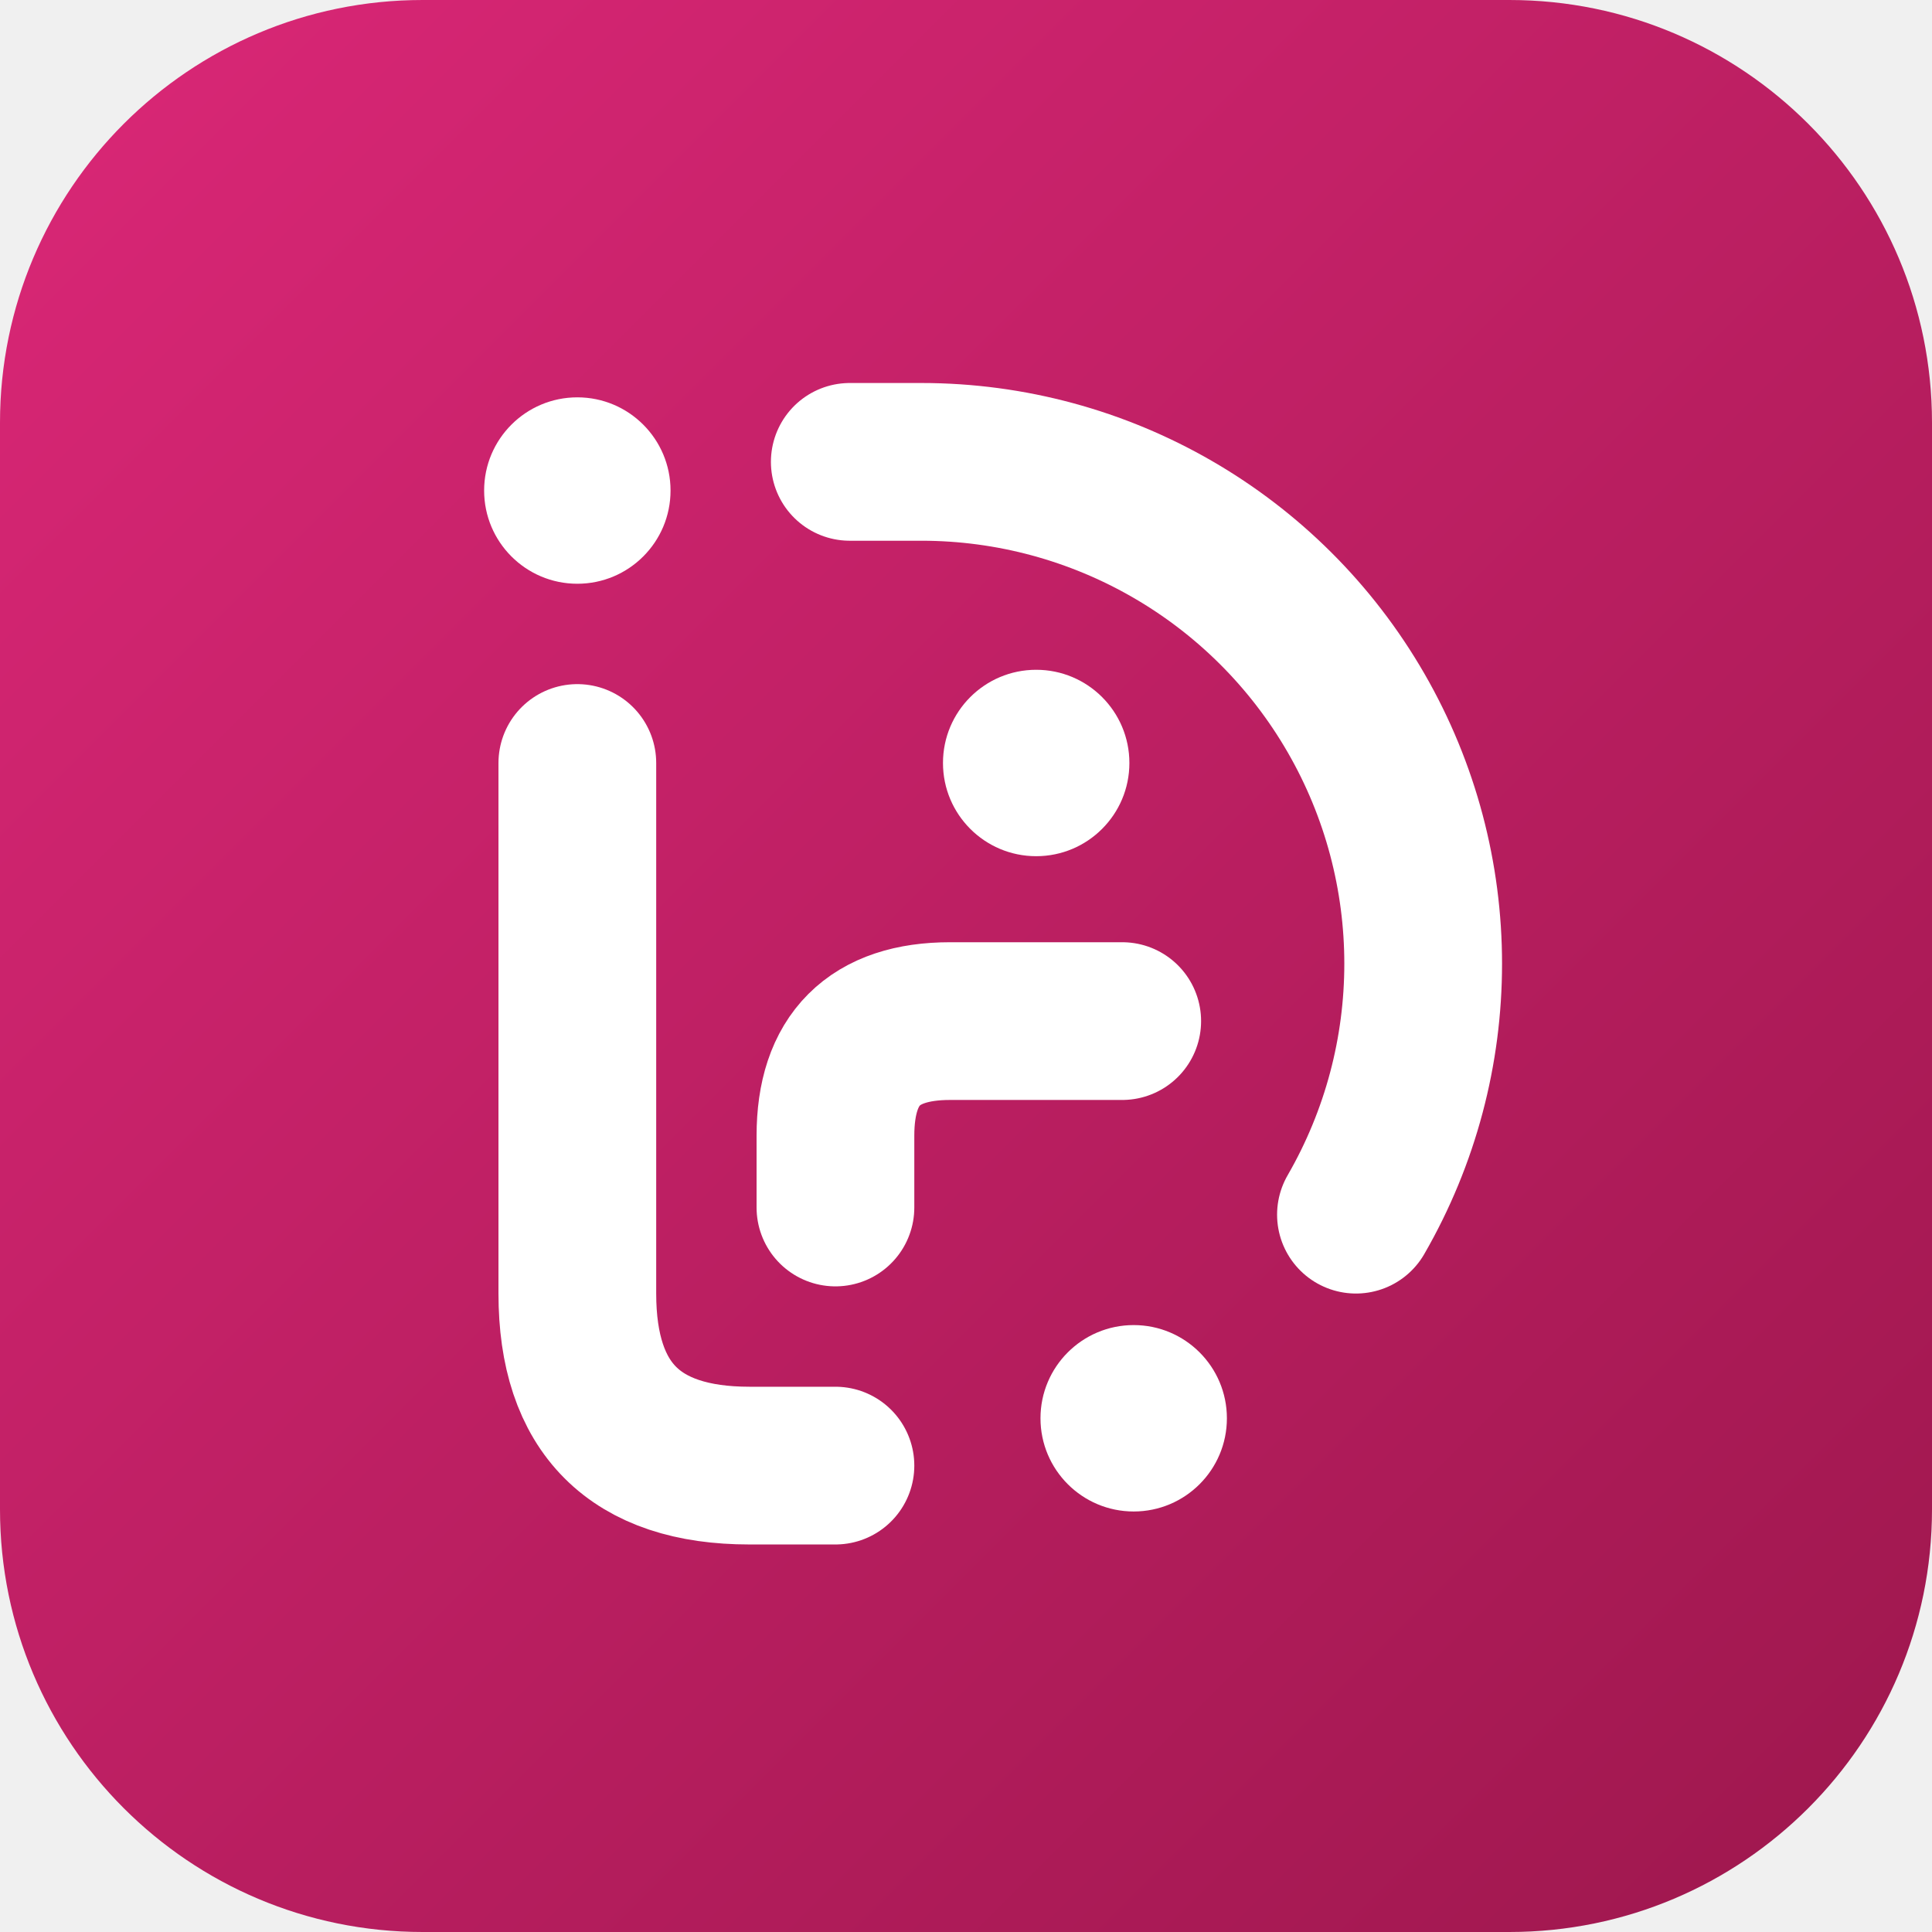
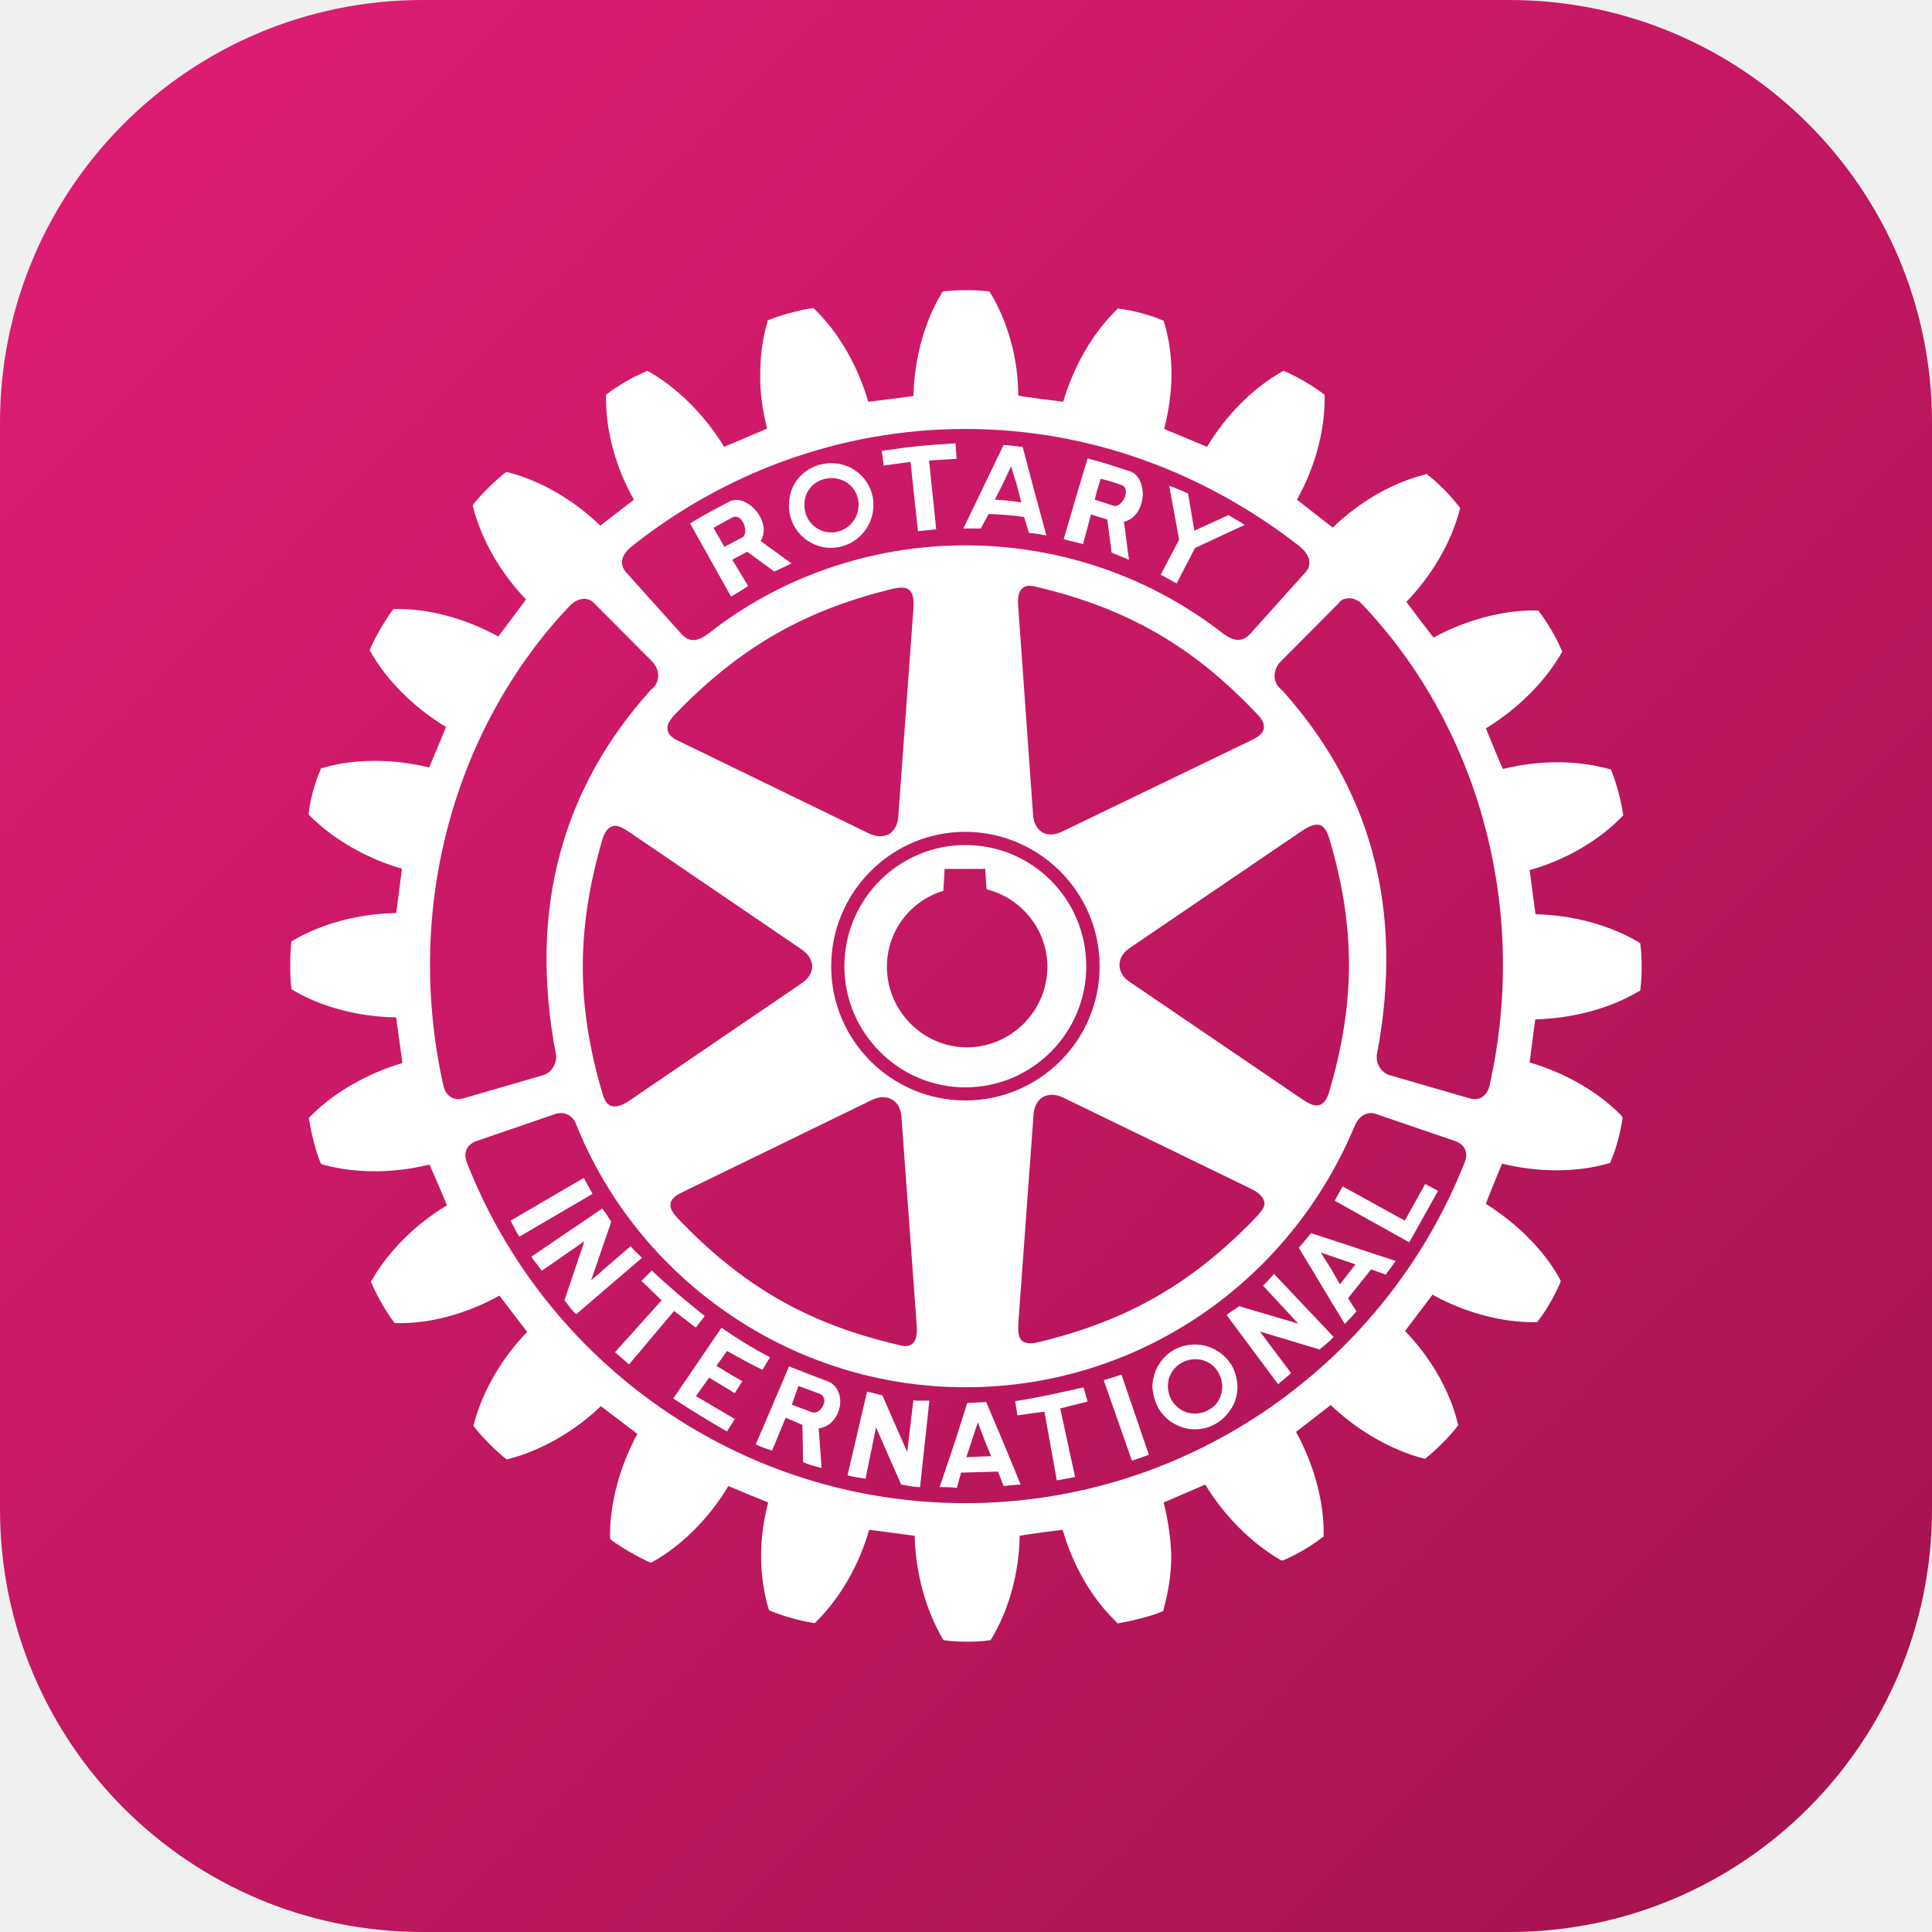
<svg xmlns="http://www.w3.org/2000/svg" viewBox="0 0 512 512">
  <defs>
    <linearGradient id="g" x1="0" y1="0" x2="1" y2="1">
-       <stop offset="0" stop-color="#db2777" />
-       <stop offset="1" stop-color="#9d174d" />
+       <stop offset="0" stop-color="#e11d74" />
+       <stop offset="1" stop-color="#a3124f" />
    </linearGradient>
  </defs>
  <rect width="512" height="512" rx="112" fill="url(#g)" />
-   <g transform="translate(96 92) scale(1.9)" fill="none" stroke="#fff" stroke-width="22" stroke-linecap="round" stroke-linejoin="round">
-     <g transform="translate(-18 -14)">
-       <path d="M48 72V146Q48 170 72 170H84" />
-       <path d="M156.6 135A70 70 0 0 0 96 30H86" />
-       <path d="M84 134V124Q84 108 100 108H124" />
-       <g fill="#fff" stroke="none">
-         <circle cx="48" cy="34" r="13" />
-         <circle cx="112" cy="72" r="13" />
-         <circle cx="125.6" cy="163.4" r="13" />
-       </g>
+   <svg x="76.8" y="76.8" width="358.4" height="358.4" viewBox="316.77 8.78 144.12 144.22">
+     <g transform="matrix(1 0 0 -1 0 162)">
+       <path fill="#ffffff" fill-rule="nonzero" d="M361.901 127.829L362.151 127.403L363.070 125.814L364.976 126.815C365.154 126.904 365.256 127.127 365.289 127.403C365.326 128.263 364.704 129.428 363.801 128.884C363.097 128.517 362.669 128.263 361.901 127.829M359.911 127.403L359.408 128.306C360.730 129.144 362.151 129.872 363.522 130.604C365.134 131.494 367.410 129.338 367.250 127.403C367.220 127.062 367.124 126.752 366.923 126.438L370.221 124.038C369.599 123.747 369.128 123.499 368.387 123.176L365.498 125.287L363.905 124.434L365.602 121.628C364.945 121.210 364.546 120.949 363.778 120.502ZM403.517 36.937L406.522 28.359C407.106 28.562 407.734 28.740 408.326 28.998L405.411 37.538C404.612 37.266 404.244 37.156 403.517 36.937M391.506 28.842L390.802 30.576L390.091 32.453L389.473 30.576L388.865 28.727ZM392.695 30.576L394.659 25.810C394.016 25.783 393.418 25.718 392.843 25.652L392.237 27.192L388.308 27.082L387.858 25.472C387.231 25.526 386.644 25.544 386.021 25.544L387.716 30.576L388.922 34.394L388.980 34.515L390.984 34.605L391.086 34.363ZM402.557 130.839L404.588 130.185C405.144 130.025 405.879 130.895 405.879 131.654C405.879 132.014 405.753 132.335 405.269 132.441C404.518 132.731 404.004 132.860 403.185 133.067L402.766 131.654ZM401.312 126.098C400.585 126.309 400.047 126.399 399.247 126.627L400.722 131.654L401.799 135.237C403.353 134.851 404.831 134.347 406.309 133.866C407.146 133.609 407.593 132.661 407.679 131.654C407.734 130.284 407.054 128.797 405.671 128.486L406.209 124.434C405.560 124.703 405.081 124.904 404.362 125.187L403.893 128.727L402.158 129.260ZM373.709 34.888C373.654 35.143 373.552 35.346 373.239 35.489L370.964 36.327L370.450 34.888L370.268 34.363L370.252 34.329L372.326 33.553C372.895 33.301 373.445 33.807 373.642 34.363C373.709 34.515 373.767 34.705 373.709 34.888M375.413 34.888L375.413 34.394C375.275 33.184 374.453 31.954 373.122 31.800L373.431 27.573C372.813 27.714 372.115 27.919 371.457 28.199L371.386 32.175L369.599 32.940L368.151 29.430C367.564 29.624 366.980 29.812 366.407 30.093L368.243 34.363L368.462 34.888L369.955 38.411L374.023 36.841C374.928 36.519 375.345 35.713 375.413 34.888M401.367 36.171C398.726 35.592 396.693 35.112 394.073 34.705L394.315 33.184C395.285 33.336 396.171 33.452 397.193 33.581L398.514 26.252L400.460 26.619L398.882 33.927C399.883 34.175 400.804 34.427 401.799 34.660ZM411.290 121.908L413.252 125.687L418.549 128.149C417.991 128.548 417.389 128.828 416.830 129.195L413.182 127.534L412.510 131.494C411.747 131.855 411.290 132.014 410.496 132.335L411.558 126.574L409.593 122.840ZM431.152 119.596C430.317 120.619 428.931 120.467 428.532 119.753L422.366 113.560C421.463 112.620 421.551 111.243 422.487 110.575C431.793 100.274 435.681 87.452 432.630 71.574C432.561 70.534 433.216 69.698 434.029 69.463L442.553 66.992C443.689 66.669 444.414 67.360 444.656 68.331C449.043 87.878 443.038 107.095 431.152 119.596M441.012 62.437L432.481 65.350C432.035 65.516 430.870 65.516 430.260 64.015C423.371 47.492 407.333 36.185 388.761 36.185C370.166 36.185 353.833 47.752 347.239 64.273C346.749 65.516 345.550 65.516 345.097 65.350L336.612 62.437C335.691 62.105 335.138 61.288 335.621 60.109C343.955 38.841 364.679 23.828 388.761 23.828C412.838 23.828 433.656 38.945 442.017 60.199C442.451 61.311 441.927 62.105 441.012 62.437M335.220 66.992L343.730 69.463C344.528 69.698 345.185 70.534 345.122 71.574C342.066 87.425 345.948 100.274 355.239 110.575C356.179 111.243 356.279 112.620 355.381 113.560L349.194 119.778C348.594 120.467 347.501 120.467 346.563 119.510C334.706 107.031 328.718 87.878 333.111 68.298C333.353 67.360 334.096 66.669 335.220 66.992M420.595 106.616C420.619 106.995 420.386 107.474 419.854 107.997C413.041 115.204 406.045 119.235 396.448 121.517C395.909 121.657 395.285 121.784 394.869 121.417C394.438 121.073 394.315 120.408 394.401 119.413L395.983 97.211C396.034 96.369 396.413 95.703 396.974 95.365C397.590 95.016 398.327 95.080 399.091 95.449L419.086 105.099C419.727 105.410 420.456 105.749 420.595 106.432C420.595 106.475 420.619 106.530 420.595 106.616M424.638 66.931C425.232 66.546 425.920 66.079 426.546 66.296C426.970 66.425 427.336 66.891 427.570 67.729C430.370 77.220 430.370 85.327 427.570 94.705C427.398 95.293 427.125 95.901 426.632 96.121C426.133 96.300 425.506 96.095 424.609 95.486L406.270 83.016C405.560 82.539 405.198 81.889 405.198 81.216C405.198 80.547 405.560 79.896 406.270 79.427ZM394.814 41.126C395.152 40.861 395.707 40.783 396.560 40.996C406.100 43.285 413.096 47.328 419.915 54.483C420.322 54.954 420.767 55.439 420.634 55.976C420.509 56.492 420.071 56.959 419.141 57.397L399.140 67.103C398.382 67.461 397.645 67.461 397.035 67.143C396.448 66.771 396.089 66.142 396.034 65.264L394.417 43.125C394.401 42.399 394.315 41.572 394.814 41.126M388.761 66.771C396.659 66.771 403.079 73.181 403.079 81.077C403.079 88.973 396.659 95.391 388.761 95.420C380.868 95.420 374.453 88.973 374.453 81.077C374.453 73.181 380.868 66.771 388.761 66.771M357.305 55.607C357.305 55.227 357.563 54.754 358.046 54.252C364.923 47.019 371.887 42.994 381.450 40.749C382.062 40.563 382.662 40.472 383.086 40.804C383.518 41.126 383.642 41.791 383.569 42.837C383.569 42.870 381.943 65.037 381.943 65.037C381.874 65.878 381.556 66.519 380.967 66.857C380.371 67.207 379.628 67.207 378.831 66.843L358.883 57.133C358.187 56.809 357.432 56.443 357.328 55.790C357.328 55.747 357.305 55.663 357.305 55.607M357.016 106.262C357.100 105.594 357.860 105.252 358.525 104.941L378.494 95.239C379.288 94.860 380.027 94.860 380.629 95.174C381.192 95.542 381.556 96.181 381.606 97.030L383.219 119.183C383.307 120.254 383.157 120.881 382.772 121.210C382.349 121.573 381.724 121.470 381.124 121.360C371.552 119.058 364.577 115.013 357.702 107.844C357.147 107.216 356.889 106.689 357.016 106.262M353.006 95.338C352.353 95.760 351.659 96.242 351.090 95.990C350.627 95.850 350.289 95.365 350.046 94.577C347.271 85.052 347.271 76.976 350.046 67.575C350.234 66.963 350.445 66.353 351.002 66.198C351.458 66.009 352.130 66.198 353.006 66.802L371.331 79.286C372.012 79.744 372.426 80.395 372.426 81.048C372.426 81.758 372.012 82.381 371.331 82.859ZM352.605 123.069L358.525 116.475C359.352 115.585 360.263 115.695 361.459 116.630C368.939 122.498 378.535 125.968 388.761 125.968C398.999 125.968 408.602 122.511 416.154 116.630C417.334 115.758 418.220 115.585 419.086 116.475L425.009 123.069C425.680 123.798 425.680 124.803 424.395 125.878C414.467 133.609 402.211 138.380 388.738 138.380C375.345 138.380 362.914 133.609 353.163 125.843C351.886 124.803 351.943 123.798 352.605 123.069M460.882 81.023C460.882 80.184 460.843 79.339 460.749 78.667L460.725 78.485L460.530 78.385C457.467 76.561 453.508 75.523 449.538 75.414C449.442 74.911 449.012 71.324 448.937 70.820C452.640 69.753 456.229 67.729 458.732 65.143L458.833 64.982L458.833 64.818C458.638 63.407 458.137 61.512 457.582 60.283L457.519 60.089L457.340 60.060C453.868 59.061 449.778 59.098 445.993 60.034C445.813 59.565 444.414 56.232 444.273 55.747C447.589 53.652 450.521 50.770 452.171 47.695L452.257 47.523L452.202 47.343C451.686 46.119 450.717 44.348 449.848 43.285L449.757 43.125L449.538 43.125C445.993 43.083 442.037 44.135 438.582 46.059C438.268 45.646 435.961 42.599 435.648 42.188C438.369 39.385 440.434 35.831 441.270 32.326L441.325 32.144L441.223 32.017C440.434 30.944 438.979 29.522 437.926 28.670L437.800 28.562L437.540 28.613C434.131 29.522 430.528 31.585 427.727 34.292C427.312 33.979 424.452 31.745 424.028 31.428C425.858 28.076 426.970 24.219 426.970 20.733L426.970 20.248L426.757 20.129C425.703 19.278 423.950 18.264 422.699 17.752L422.574 17.699L422.366 17.767C419.297 19.554 416.357 22.469 414.347 25.810C413.863 25.597 410.383 24.107 409.908 23.898C410.383 22.037 410.664 20.090 410.719 18.166C410.719 16.223 410.383 14.280 409.908 12.524L409.882 12.350L409.695 12.249C408.532 11.764 406.567 11.277 405.198 11.039L404.987 11.009L404.870 11.156C402.227 13.670 400.204 17.245 399.140 20.981C398.669 20.946 395.064 20.457 394.556 20.352C394.493 16.434 393.418 12.462 391.553 9.383L391.453 9.220L391.240 9.193C389.989 9.004 387.983 9.004 386.619 9.193L386.451 9.220L386.330 9.383C384.525 12.462 383.444 16.434 383.358 20.352C382.820 20.405 379.022 20.946 378.494 20.981C377.456 17.269 375.413 13.713 372.841 11.170L372.704 11.039L372.491 11.070C371.081 11.277 369.230 11.821 367.987 12.335L367.838 12.407L367.775 12.565C367.250 14.315 366.980 16.278 366.980 18.223C366.980 20.129 367.250 22.037 367.734 23.898C367.250 24.107 363.965 25.438 363.490 25.652C361.459 22.254 358.525 19.302 355.428 17.580L355.264 17.488L355.067 17.541C353.784 18.113 352.095 19.083 351.002 19.902L350.869 20.035L350.869 20.405C350.869 23.933 351.943 27.818 353.784 31.215C353.378 31.532 350.312 33.860 349.892 34.175C347.085 31.469 343.509 29.430 340.055 28.545L339.877 28.490L339.687 28.613C338.632 29.466 337.273 30.838 336.419 31.915L336.303 32.103L336.354 32.285C337.273 35.768 339.341 39.324 342.031 42.087C341.722 42.505 339.404 45.510 339.075 45.961C335.658 44.045 331.664 42.939 328.120 43.029L327.931 43.029L327.809 43.150C326.980 44.247 325.989 45.998 325.456 47.240L325.375 47.425L325.456 47.590C327.240 50.714 330.155 53.597 333.485 55.593C333.269 56.105 331.850 59.462 331.610 59.935C327.825 58.993 323.712 58.965 320.250 59.935L320.081 59.988L319.980 60.144C319.513 61.311 318.999 63.276 318.787 64.658L318.748 64.875L318.873 65.037C321.391 67.604 324.932 69.635 328.718 70.757C328.677 71.287 328.120 75.103 328.065 75.631C324.113 75.684 320.138 76.704 317.047 78.542L316.891 78.643L316.878 78.856C316.791 79.498 316.766 80.336 316.766 81.186C316.766 82.015 316.791 82.829 316.878 83.522L316.891 83.735L317.047 83.820C320.138 85.642 324.113 86.698 328.065 86.756C328.147 87.277 328.617 90.988 328.677 91.488C324.932 92.562 321.358 94.612 318.819 97.170L318.713 97.295L318.748 97.493C318.912 98.920 319.450 100.827 319.980 102.010L320.038 102.182L320.224 102.235C323.643 103.243 327.778 103.215 331.578 102.282C331.789 102.744 333.175 106.090 333.385 106.593C330.030 108.622 327.084 111.510 325.332 114.628L325.244 114.827L325.332 115.013C325.884 116.265 326.873 117.960 327.651 119.024L327.778 119.183L327.991 119.183C331.578 119.235 335.533 118.139 338.946 116.248C339.265 116.630 341.593 119.778 341.910 120.197C339.203 123.019 337.154 126.554 336.268 130.058L336.229 130.208L336.303 130.362C337.171 131.449 338.608 132.860 339.658 133.689L339.826 133.793L339.984 133.762C343.509 132.860 347.063 130.763 349.831 128.071C350.234 128.392 353.006 130.528 353.417 130.839C351.511 134.176 350.445 138.065 350.445 141.521L350.445 142.041L350.621 142.163C351.659 142.975 353.417 143.984 354.672 144.493L354.805 144.578L355.014 144.487C358.101 142.740 361.006 139.818 363.035 136.473C363.522 136.656 367.124 138.221 367.619 138.419C367.148 140.283 366.855 142.215 366.884 144.129C366.884 146.118 367.124 148.013 367.650 149.761L367.676 149.978L367.862 150.027C369.025 150.514 370.964 151.036 372.326 151.245L372.546 151.272L372.704 151.135C375.275 148.635 377.323 145.055 378.404 141.280C378.932 141.333 382.719 141.810 383.225 141.902C383.307 145.790 384.371 149.761 386.228 152.846L386.308 153.008L386.501 153.061C387.858 153.221 389.856 153.221 391.170 153.061L391.344 153.008L391.453 152.846C393.320 149.761 394.401 145.790 394.401 141.937C394.970 141.810 398.669 141.333 399.197 141.280C400.303 145.055 402.336 148.608 404.925 151.118L405.042 151.245L405.214 151.192C406.624 151.036 408.532 150.514 409.757 149.978L409.908 149.918L409.968 149.705C410.496 147.974 410.752 146.088 410.752 144.129C410.719 142.195 410.438 140.248 409.968 138.380C410.438 138.188 414.034 136.683 414.535 136.473C416.529 139.818 419.399 142.717 422.519 144.487L422.699 144.578L422.886 144.493C424.122 143.969 425.852 142.975 426.915 142.139L427.074 142.041L427.074 141.556C427.074 138.012 425.975 134.139 424.122 130.839C424.521 130.528 427.492 128.204 427.938 127.862C430.737 130.581 434.295 132.661 437.800 133.523L437.957 133.609L438.111 133.444C439.167 132.661 440.590 131.181 441.396 130.120L441.544 129.964L441.482 129.784C440.590 126.279 438.479 122.722 435.789 119.939C436.102 119.510 438.338 116.565 438.682 116.140C442.169 118.014 446.111 119.089 449.684 119.024L449.848 119.024L449.966 118.866C450.834 117.756 451.827 116.037 452.312 114.856L452.429 114.628L452.312 114.457C450.537 111.363 447.620 108.498 444.273 106.455C444.476 105.948 445.837 102.589 446.097 102.119C449.848 103.064 453.977 103.085 457.394 102.119L457.598 102.078L457.676 101.881C458.153 100.693 458.708 98.763 458.890 97.344L458.919 97.170L458.779 97.030C456.268 94.429 452.695 92.394 448.937 91.333C449.012 90.815 449.481 87.148 449.569 86.627C453.524 86.543 457.467 85.484 460.530 83.669L460.725 83.554L460.749 83.368C460.843 82.700 460.882 81.889 460.882 81.023M420.509 47.019L424.263 42.972L417.962 44.831C417.438 44.432 417.086 44.294 416.623 43.889L422.106 36.519C422.574 36.883 423.059 37.326 423.496 37.700L420.169 42.133L426.532 40.218C426.970 40.597 427.594 41.025 428.024 41.565L421.676 48.276C421.338 47.908 420.947 47.425 420.509 47.019M416.154 36.237C416.154 36.781 416.015 37.266 415.757 37.735C415.004 39.135 413.221 39.586 411.831 38.788C410.852 38.263 410.351 37.266 410.351 36.237C410.383 35.768 410.496 35.242 410.774 34.799C410.852 34.660 410.946 34.515 411.087 34.363C411.958 33.321 413.497 33.078 414.680 33.766C415.004 33.927 415.264 34.138 415.473 34.363C415.907 34.888 416.154 35.592 416.154 36.237M417.176 38.495C417.561 37.819 417.749 37.037 417.780 36.237C417.780 35.614 417.647 34.974 417.389 34.394C416.967 33.553 416.343 32.801 415.473 32.298C413.354 31.061 410.613 31.800 409.327 33.979C409.282 34.105 409.225 34.241 409.139 34.394C408.881 34.974 408.756 35.614 408.701 36.237C408.756 37.842 409.538 39.324 410.977 40.157C413.129 41.377 415.907 40.648 417.176 38.495M426.657 50.555L427.727 48.864L428.706 47.160L430.026 48.864L430.370 49.288ZM425.631 52.622L434.655 49.658C434.444 49.390 434.276 49.134 434.084 48.864C433.928 48.661 433.740 48.456 433.615 48.192L432.035 48.760L429.572 45.684L430.471 44.274C430.104 43.856 429.690 43.402 429.220 42.939L425.647 48.864L424.325 51.048ZM435.624 53.957L428.997 57.606L428.149 56.080L436.102 51.640L439.167 57.133L437.800 57.865ZM383.219 34.799L382.560 29.282L379.910 35.332C379.288 35.454 378.901 35.614 378.275 35.713L376.195 26.791C376.838 26.619 377.456 26.551 378.119 26.435L379.233 31.915L381.919 25.810C382.529 25.718 383.219 25.526 383.929 25.544L384.924 34.759C384.402 34.789 383.782 34.705 383.219 34.799M382.912 134.868L383.710 127.476L385.651 127.680L384.891 135.017L387.827 135.198L387.716 136.845C384.437 136.656 383.086 136.524 379.841 136.040L380.058 134.476ZM391.905 130.839C392.890 130.792 393.805 130.683 394.728 130.552L394.243 132.441L393.633 134.388L392.718 132.441ZM390.404 127.765C389.645 127.773 389.295 127.773 388.552 127.773L390.802 132.441L392.843 136.683L394.869 136.473L395.932 132.441L397.402 127.023C396.722 127.150 396.192 127.252 395.549 127.289L395.025 128.988C393.688 129.195 392.480 129.260 391.240 129.314ZM371.609 129.999C371.730 128.392 373.155 127.219 374.702 127.351C376.229 127.508 377.368 128.727 377.368 130.263C377.423 130.339 377.368 130.427 377.368 130.528C377.235 132.143 375.845 133.276 374.235 133.125C372.704 133.011 371.552 131.799 371.609 130.263ZM369.955 129.839L369.955 130.263C369.908 132.599 371.699 134.522 374.053 134.710C376.539 134.953 378.748 133.125 378.958 130.624L378.958 130.263C378.958 127.930 377.196 125.936 374.803 125.716C372.387 125.503 370.166 127.323 369.955 129.839M388.922 72.436C393.633 72.436 397.508 76.307 397.508 81.023C397.508 84.941 394.783 88.349 391.031 89.286C390.984 89.671 390.881 91.462 390.881 91.462L386.550 91.462C386.550 91.462 386.451 89.517 386.416 89.129C382.820 88.039 380.396 84.760 380.396 81.023C380.396 76.307 384.267 72.436 388.922 72.436M388.761 68.167C381.661 68.167 375.861 73.993 375.861 81.077C375.861 88.213 381.661 94.009 388.761 94.009C395.909 94.009 401.656 88.213 401.656 81.077C401.656 73.961 395.879 68.167 388.761 68.167M363.348 40.053C364.577 39.385 365.779 38.687 367.124 38.050L367.932 39.385C366.069 40.347 364.321 41.447 362.755 42.534L357.616 34.992C359.565 33.702 361.346 32.625 363.348 31.469L364.176 32.801L360.032 35.242L361.432 37.209L364.176 35.559L364.976 36.841C364.094 37.326 363.176 37.885 362.214 38.474ZM353.073 51.239L348.850 47.590L351.002 53.845C350.621 54.381 350.445 54.754 350.046 55.247L342.477 50.111C342.815 49.603 343.230 49.134 343.589 48.608L348.140 51.761L346.006 45.459C346.375 45.042 346.749 44.405 347.271 43.981L354.273 49.986C353.886 50.401 353.417 50.770 353.073 51.239M348.070 58.510L340.274 53.957C340.554 53.411 340.854 52.770 341.197 52.244L349.008 56.809C348.627 57.497 348.412 57.865 348.070 58.510M357.702 44.327L352.897 38.624L351.399 39.922L356.369 45.459C355.582 46.188 354.981 46.845 354.218 47.523L355.325 48.633C357.217 46.845 358.883 45.459 360.970 43.778L360.013 42.554C359.252 43.150 358.468 43.723 357.702 44.327" />
    </g>
-   </g>
+   </svg>
</svg>
